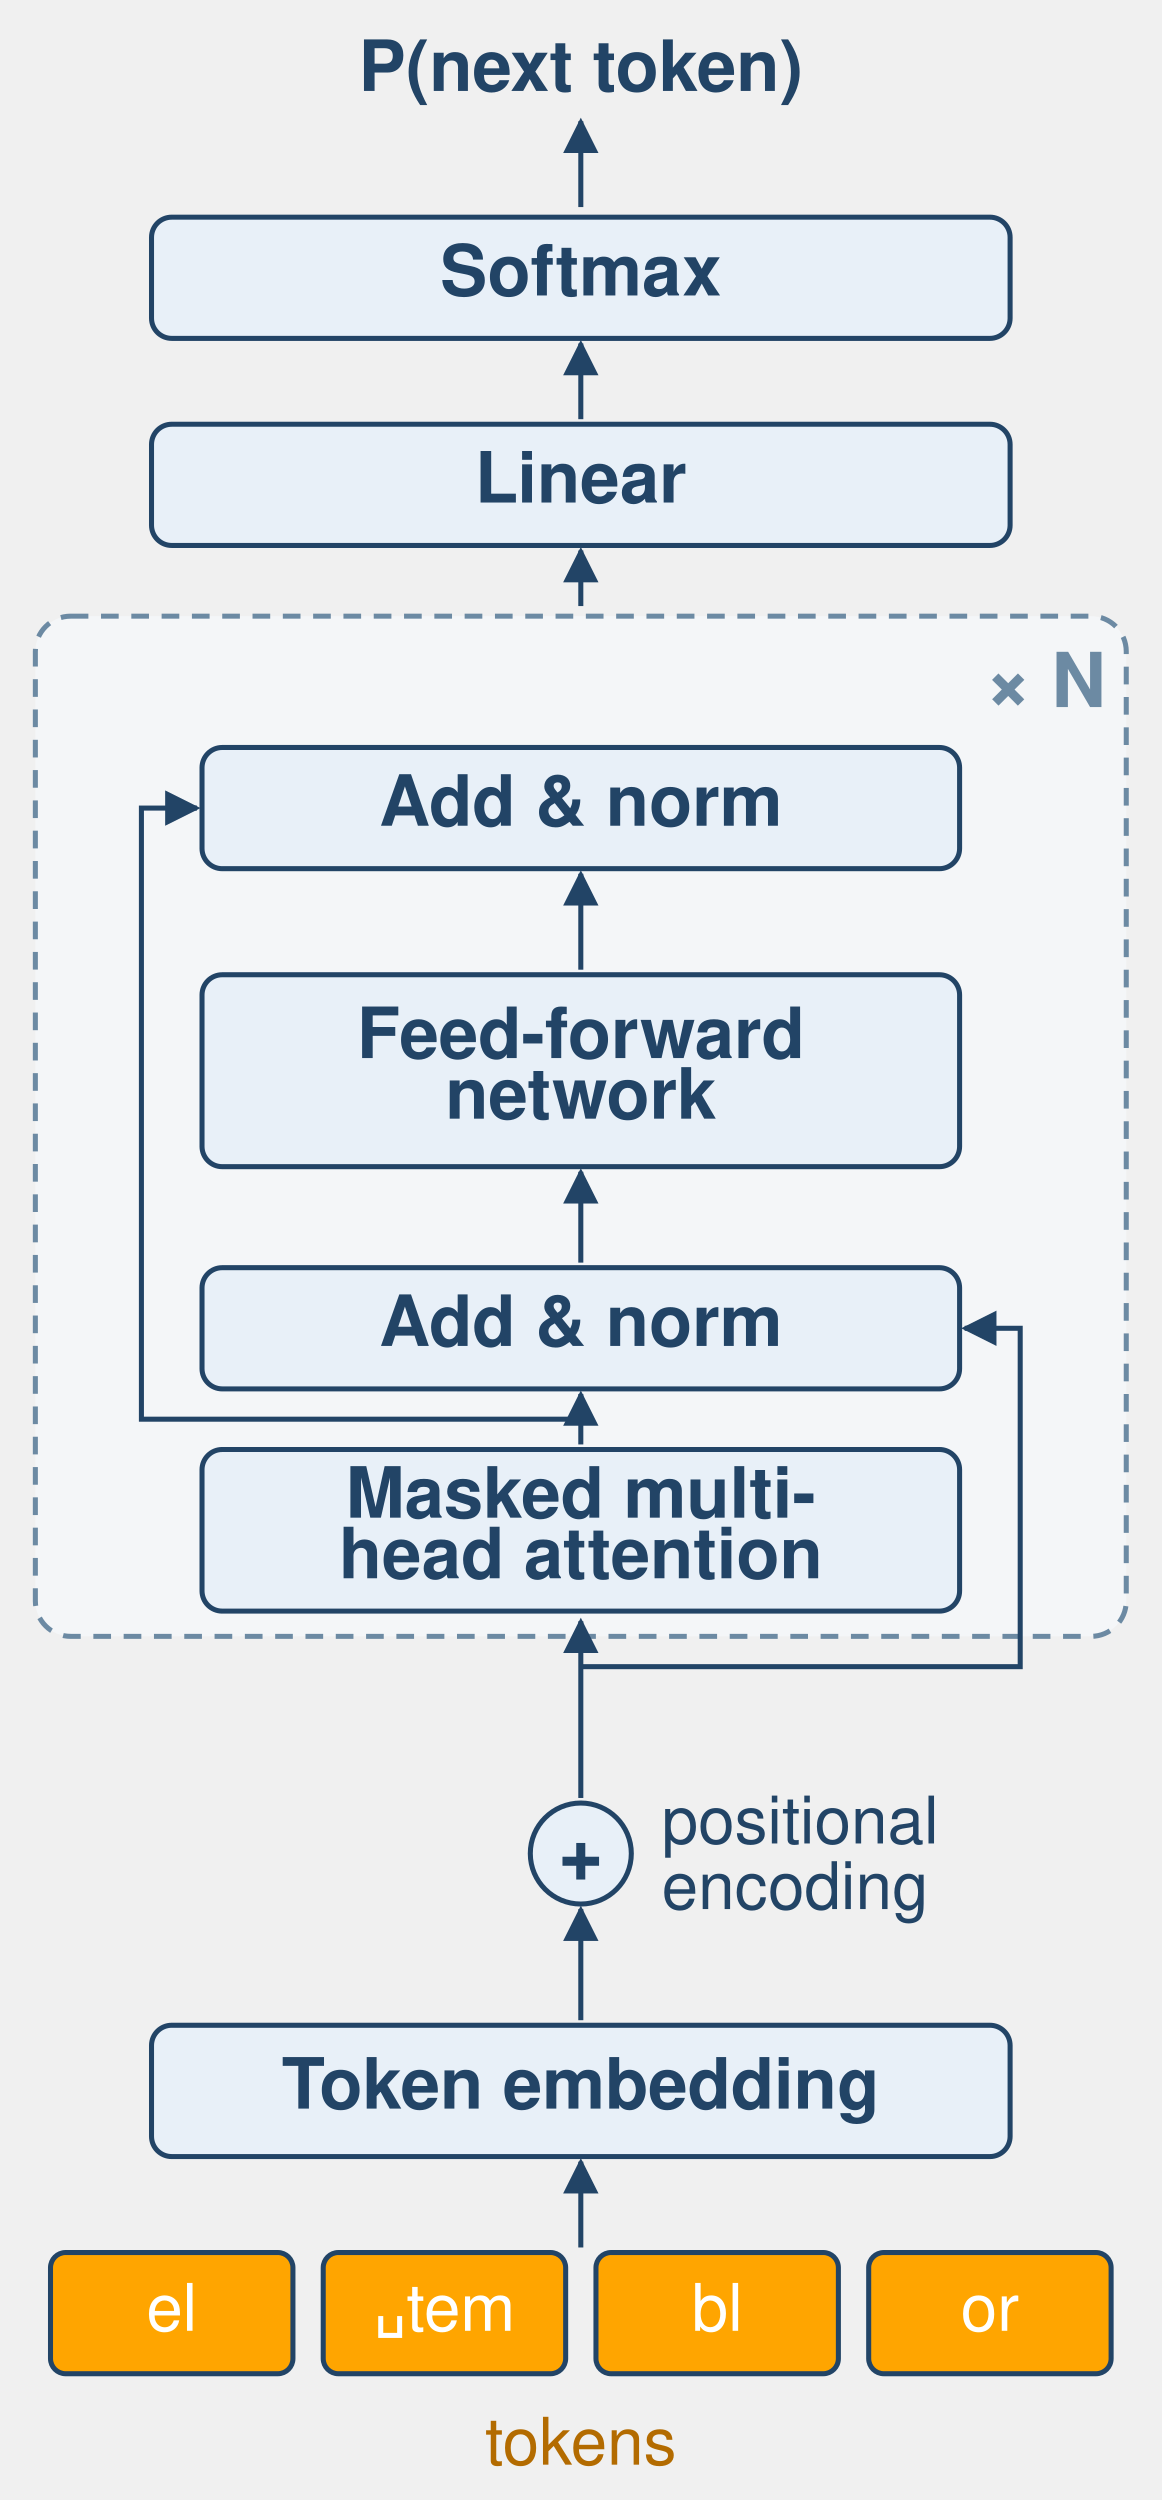
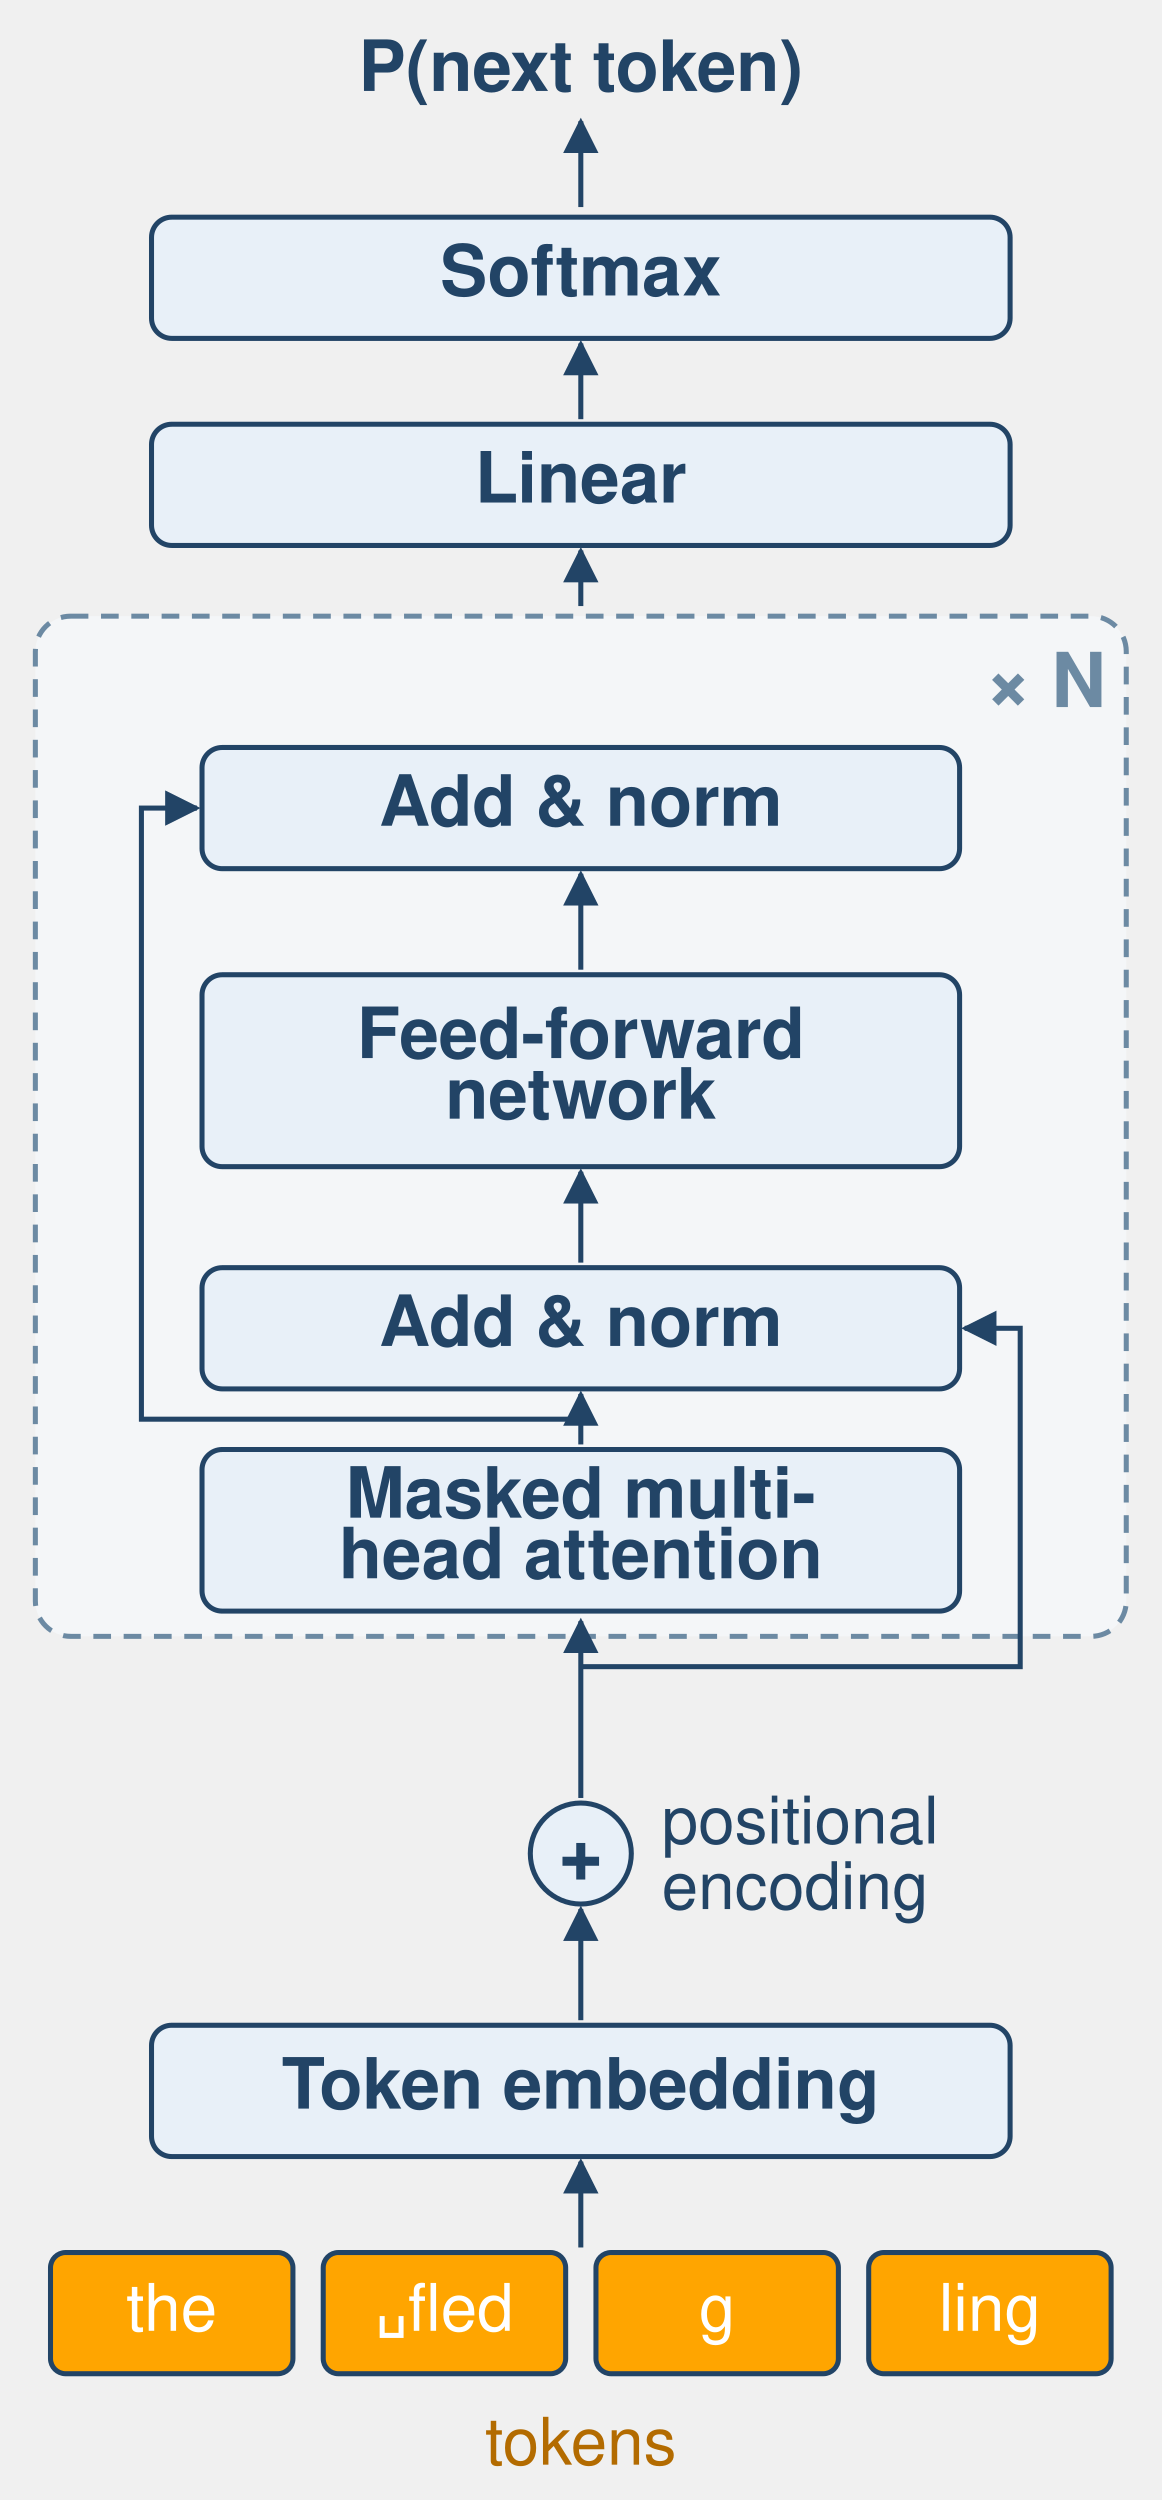
<svg xmlns="http://www.w3.org/2000/svg" viewBox="0 0 460 990" width="460" height="990">
  <defs>
    <style type="text/css">
 text { font-family:Segoe UI, Helvetica, Arial, sans-serif; fill:#224466; }
 .t { font-size:26px; font-weight:600; text-anchor:middle; }
 .s { font-size:22px; text-anchor:middle; }
 .b { font-size:30px; font-weight:700; text-anchor:middle; }
 .w { fill:#ffffff; }
 .l { text-anchor:start; }
 .m { font-family:Consolas, Menlo, monospace; }
</style>
    <marker id="ar" viewBox="0 0 10 10" refX="9" refY="5" markerWidth="7" markerHeight="7" orient="auto-start-reverse">
      <path d="M0,0 L10,5 L0,10 z" fill="#224466" />
    </marker>
    <marker id="ao" viewBox="0 0 10 10" refX="9" refY="5" markerWidth="7" markerHeight="7" orient="auto-start-reverse">
      <path d="M0,0 L10,5 L0,10 z" fill="#ffa500" />
    </marker>
  </defs>
  <style>.mt { font-size:28px; font-weight:600; text-anchor:middle; } .ms { font-size:26px; text-anchor:middle; }</style>
  <text x="230" y="36" class="mt">P(next token)</text>
  <line x1="230" y1="82" x2="230" y2="48" stroke="#224466" stroke-width="2" marker-end="url(#ar)" />
  <rect x="60.0" y="86" width="340" height="48" rx="8" fill="#e8f0f8" stroke="#224466" stroke-width="2" />
  <text x="230.0" y="117.0" class="mt">Softmax</text>
  <line x1="230" y1="166" x2="230" y2="136" stroke="#224466" stroke-width="2" marker-end="url(#ar)" />
  <rect x="60.0" y="168" width="340" height="48" rx="8" fill="#e8f0f8" stroke="#224466" stroke-width="2" />
  <text x="230.0" y="199.0" class="mt">Linear</text>
  <line x1="230" y1="240" x2="230" y2="218" stroke="#224466" stroke-width="2" marker-end="url(#ar)" />
  <rect x="14" y="244" width="432" height="404" rx="14" fill="#f4f6f8" stroke="#6c8aa3" stroke-width="2" stroke-dasharray="7 5" />
  <text x="438" y="280" class="b" style="fill:#6c8aa3;text-anchor:end">× N</text>
  <rect x="80.0" y="296" width="300" height="48" rx="8" fill="#e8f0f8" stroke="#224466" stroke-width="2" />
  <text x="230.0" y="327.0" class="mt">Add &amp; norm</text>
  <line x1="230" y1="384" x2="230" y2="346" stroke="#224466" stroke-width="2" marker-end="url(#ar)" />
  <rect x="80.0" y="386" width="300" height="76" rx="8" fill="#e8f0f8" stroke="#224466" stroke-width="2" />
  <text x="230.0" y="419.0" class="mt">Feed-forward</text>
  <text x="230.0" y="443.0" class="mt">network</text>
  <line x1="230" y1="500" x2="230" y2="464" stroke="#224466" stroke-width="2" marker-end="url(#ar)" />
  <rect x="80.0" y="502" width="300" height="48" rx="8" fill="#e8f0f8" stroke="#224466" stroke-width="2" />
  <text x="230.0" y="533.0" class="mt">Add &amp; norm</text>
  <line x1="230" y1="572" x2="230" y2="552" stroke="#224466" stroke-width="2" marker-end="url(#ar)" />
  <rect x="80.0" y="574" width="300" height="64" rx="8" fill="#e8f0f8" stroke="#224466" stroke-width="2" />
  <text x="230.0" y="601.0" class="mt">Masked multi-</text>
  <text x="230.0" y="625.0" class="mt">head attention</text>
  <path d="M230 660 L 404 660 L 404 526 L 382 526" fill="none" stroke="#224466" stroke-width="2" marker-end="url(#ar)" />
  <path d="M230 562 L 56 562 L 56 320 L 78 320" fill="none" stroke="#224466" stroke-width="2" marker-end="url(#ar)" />
  <line x1="230" y1="712" x2="230" y2="642" stroke="#224466" stroke-width="2" marker-end="url(#ar)" />
  <circle cx="230" cy="734" r="20" fill="#e8f0f8" stroke="#224466" stroke-width="2" />
  <text x="230" y="744" class="b">+</text>
  <text x="262" y="730" class="ms" style="text-anchor:start">positional</text>
  <text x="262" y="756" class="ms" style="text-anchor:start">encoding</text>
  <line x1="230" y1="800" x2="230" y2="756" stroke="#224466" stroke-width="2" marker-end="url(#ar)" />
  <rect x="60.0" y="802" width="340" height="52" rx="8" fill="#e8f0f8" stroke="#224466" stroke-width="2" />
  <text x="230.0" y="835.0" class="mt">Token embedding</text>
  <line x1="230" y1="890" x2="230" y2="856" stroke="#224466" stroke-width="2" marker-end="url(#ar)" />
  <rect x="20" y="892" width="96" height="48" rx="6" fill="#ffa500" stroke="#224466" stroke-width="2" />
-   <text x="68.0" y="923.0" class="ms" style="fill:#fff">el</text>
+   <text x="68.0" y="923.0" class="ms" style="fill:#fff">the</text>
  <rect x="128" y="892" width="96" height="48" rx="6" fill="#ffa500" stroke="#224466" stroke-width="2" />
-   <text x="176.0" y="923.0" class="ms" style="fill:#fff">␣tem</text>
+   <text x="176.0" y="923.0" class="ms" style="fill:#fff">␣fled</text>
  <rect x="236" y="892" width="96" height="48" rx="6" fill="#ffa500" stroke="#224466" stroke-width="2" />
-   <text x="284.0" y="923.0" class="ms" style="fill:#fff">bl</text>
+   <text x="284.0" y="923.0" class="ms" style="fill:#fff">g</text>
  <rect x="344" y="892" width="96" height="48" rx="6" fill="#ffa500" stroke="#224466" stroke-width="2" />
-   <text x="392.0" y="923.0" class="ms" style="fill:#fff">or</text>
+   <text x="392.0" y="923.0" class="ms" style="fill:#fff">ling</text>
  <text x="230" y="976" class="ms" style="fill:#b36b00">tokens</text>
</svg>
